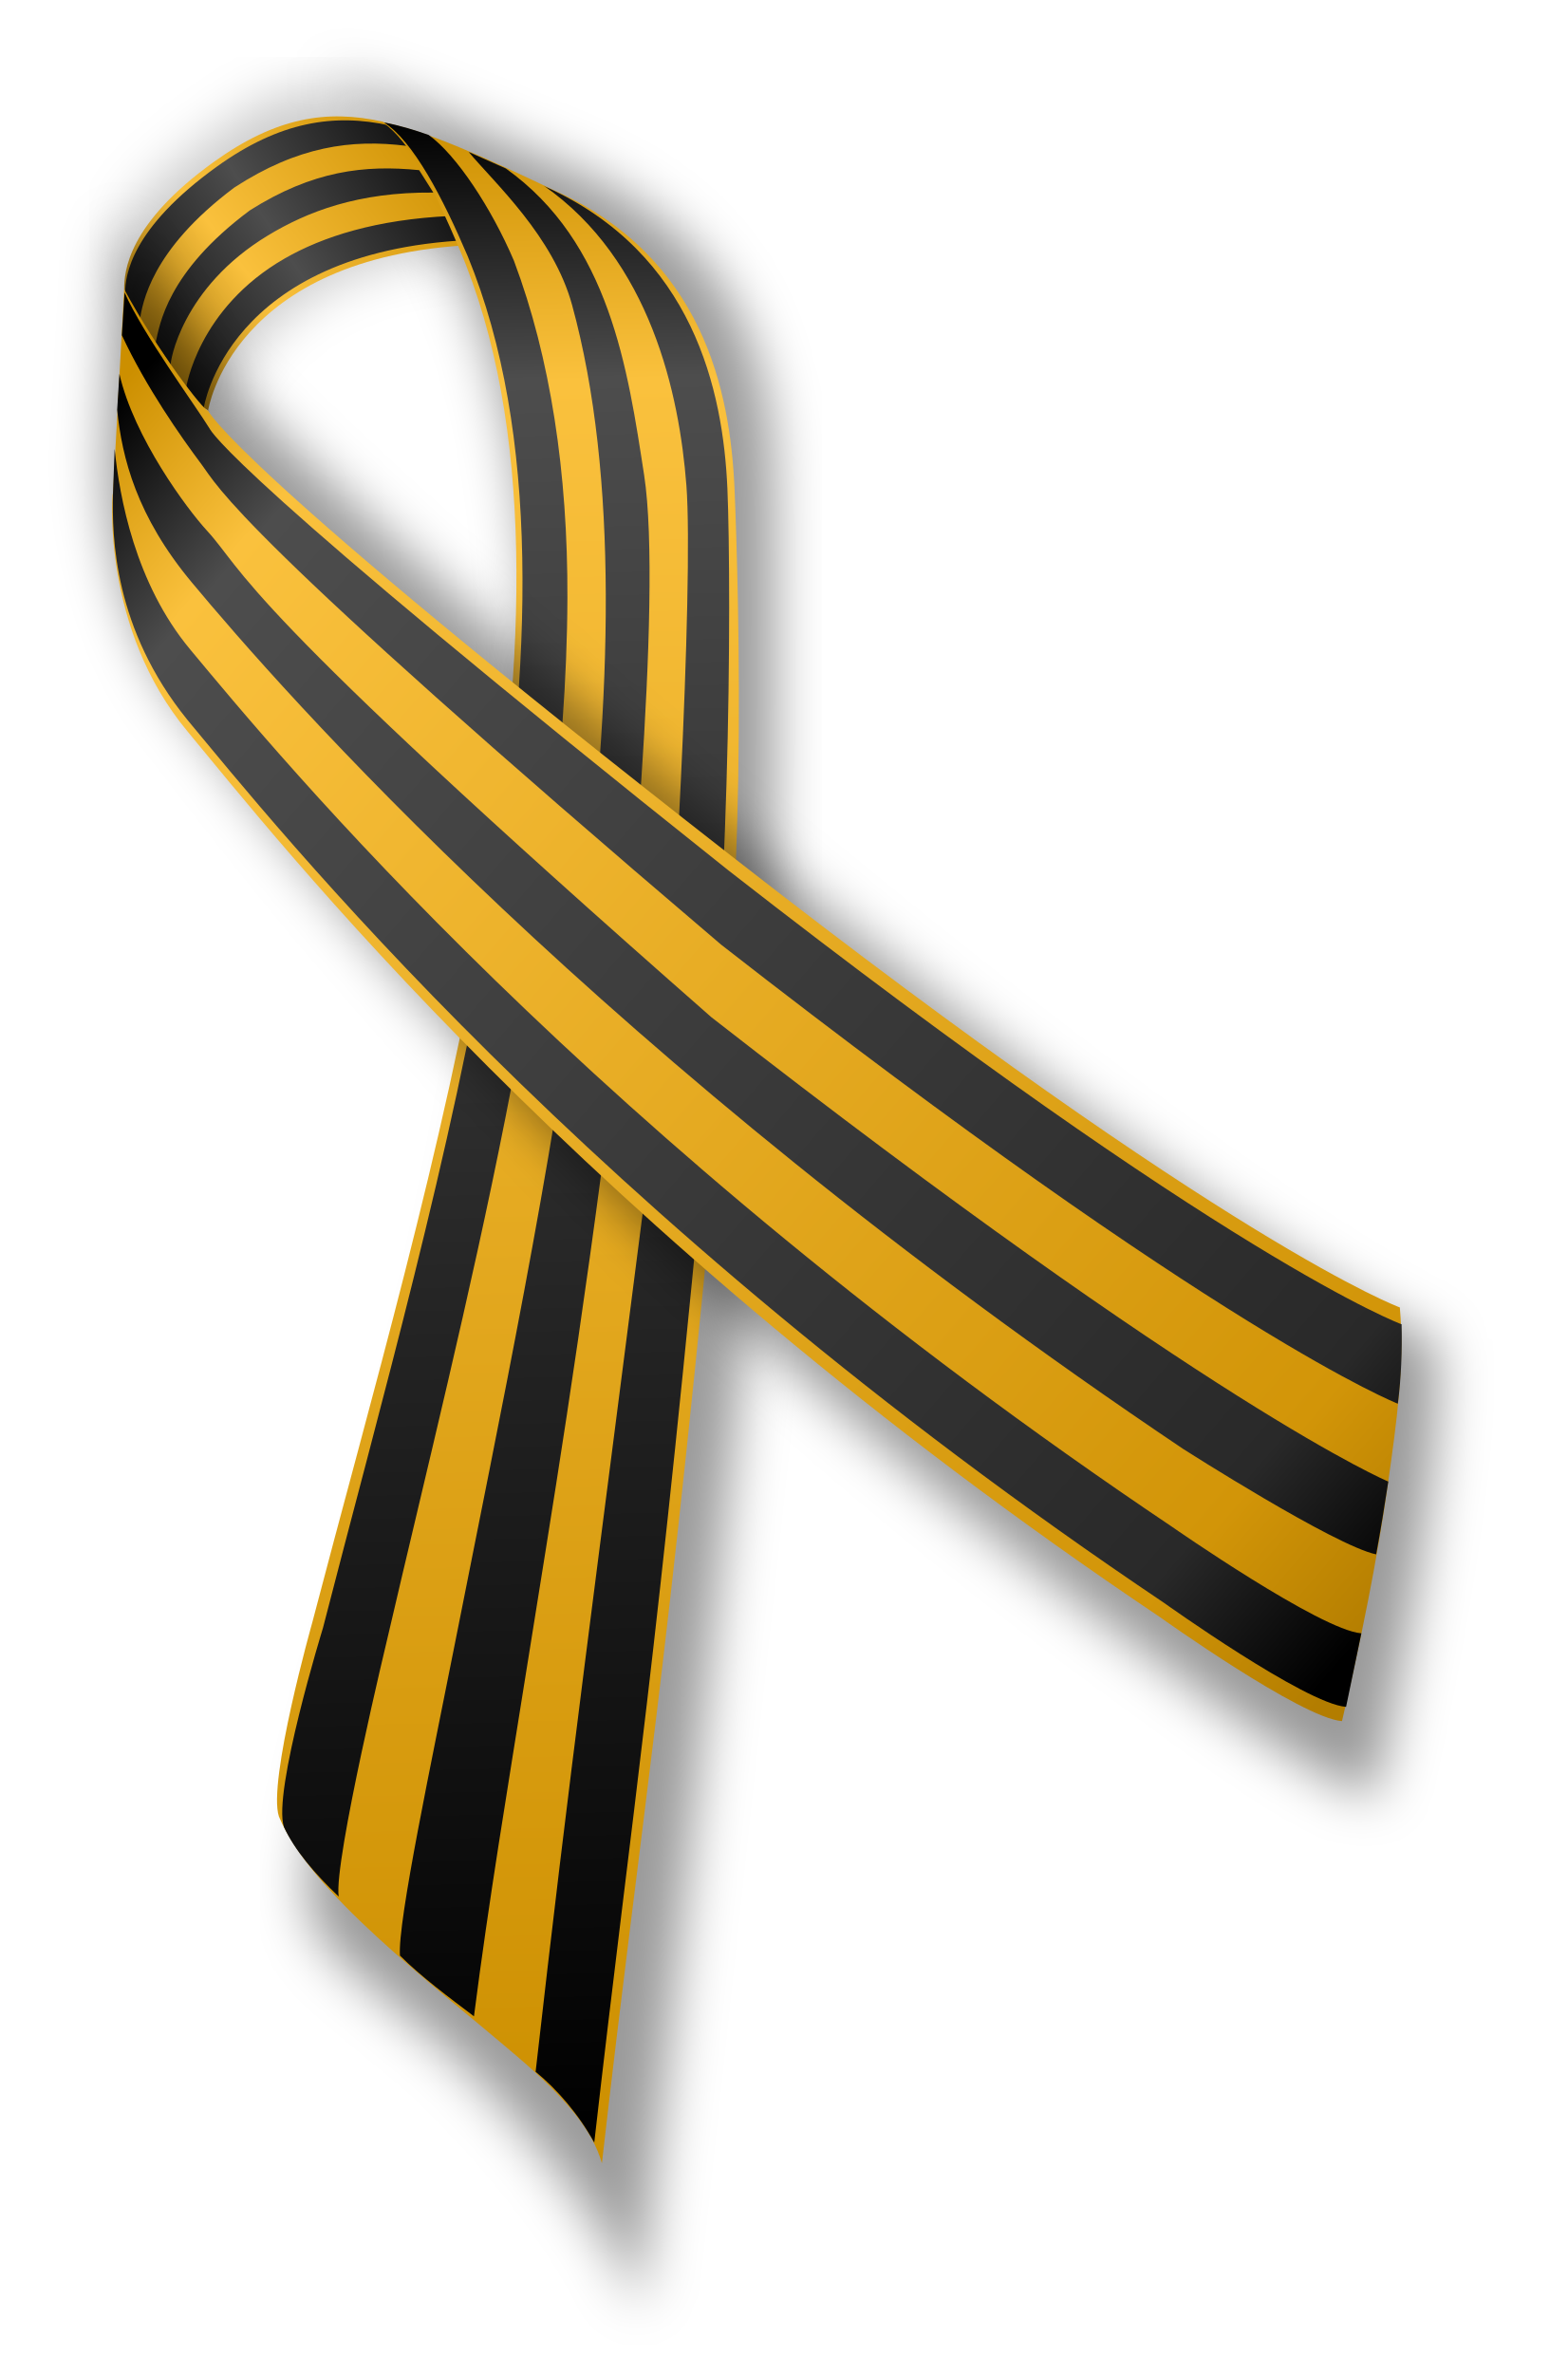
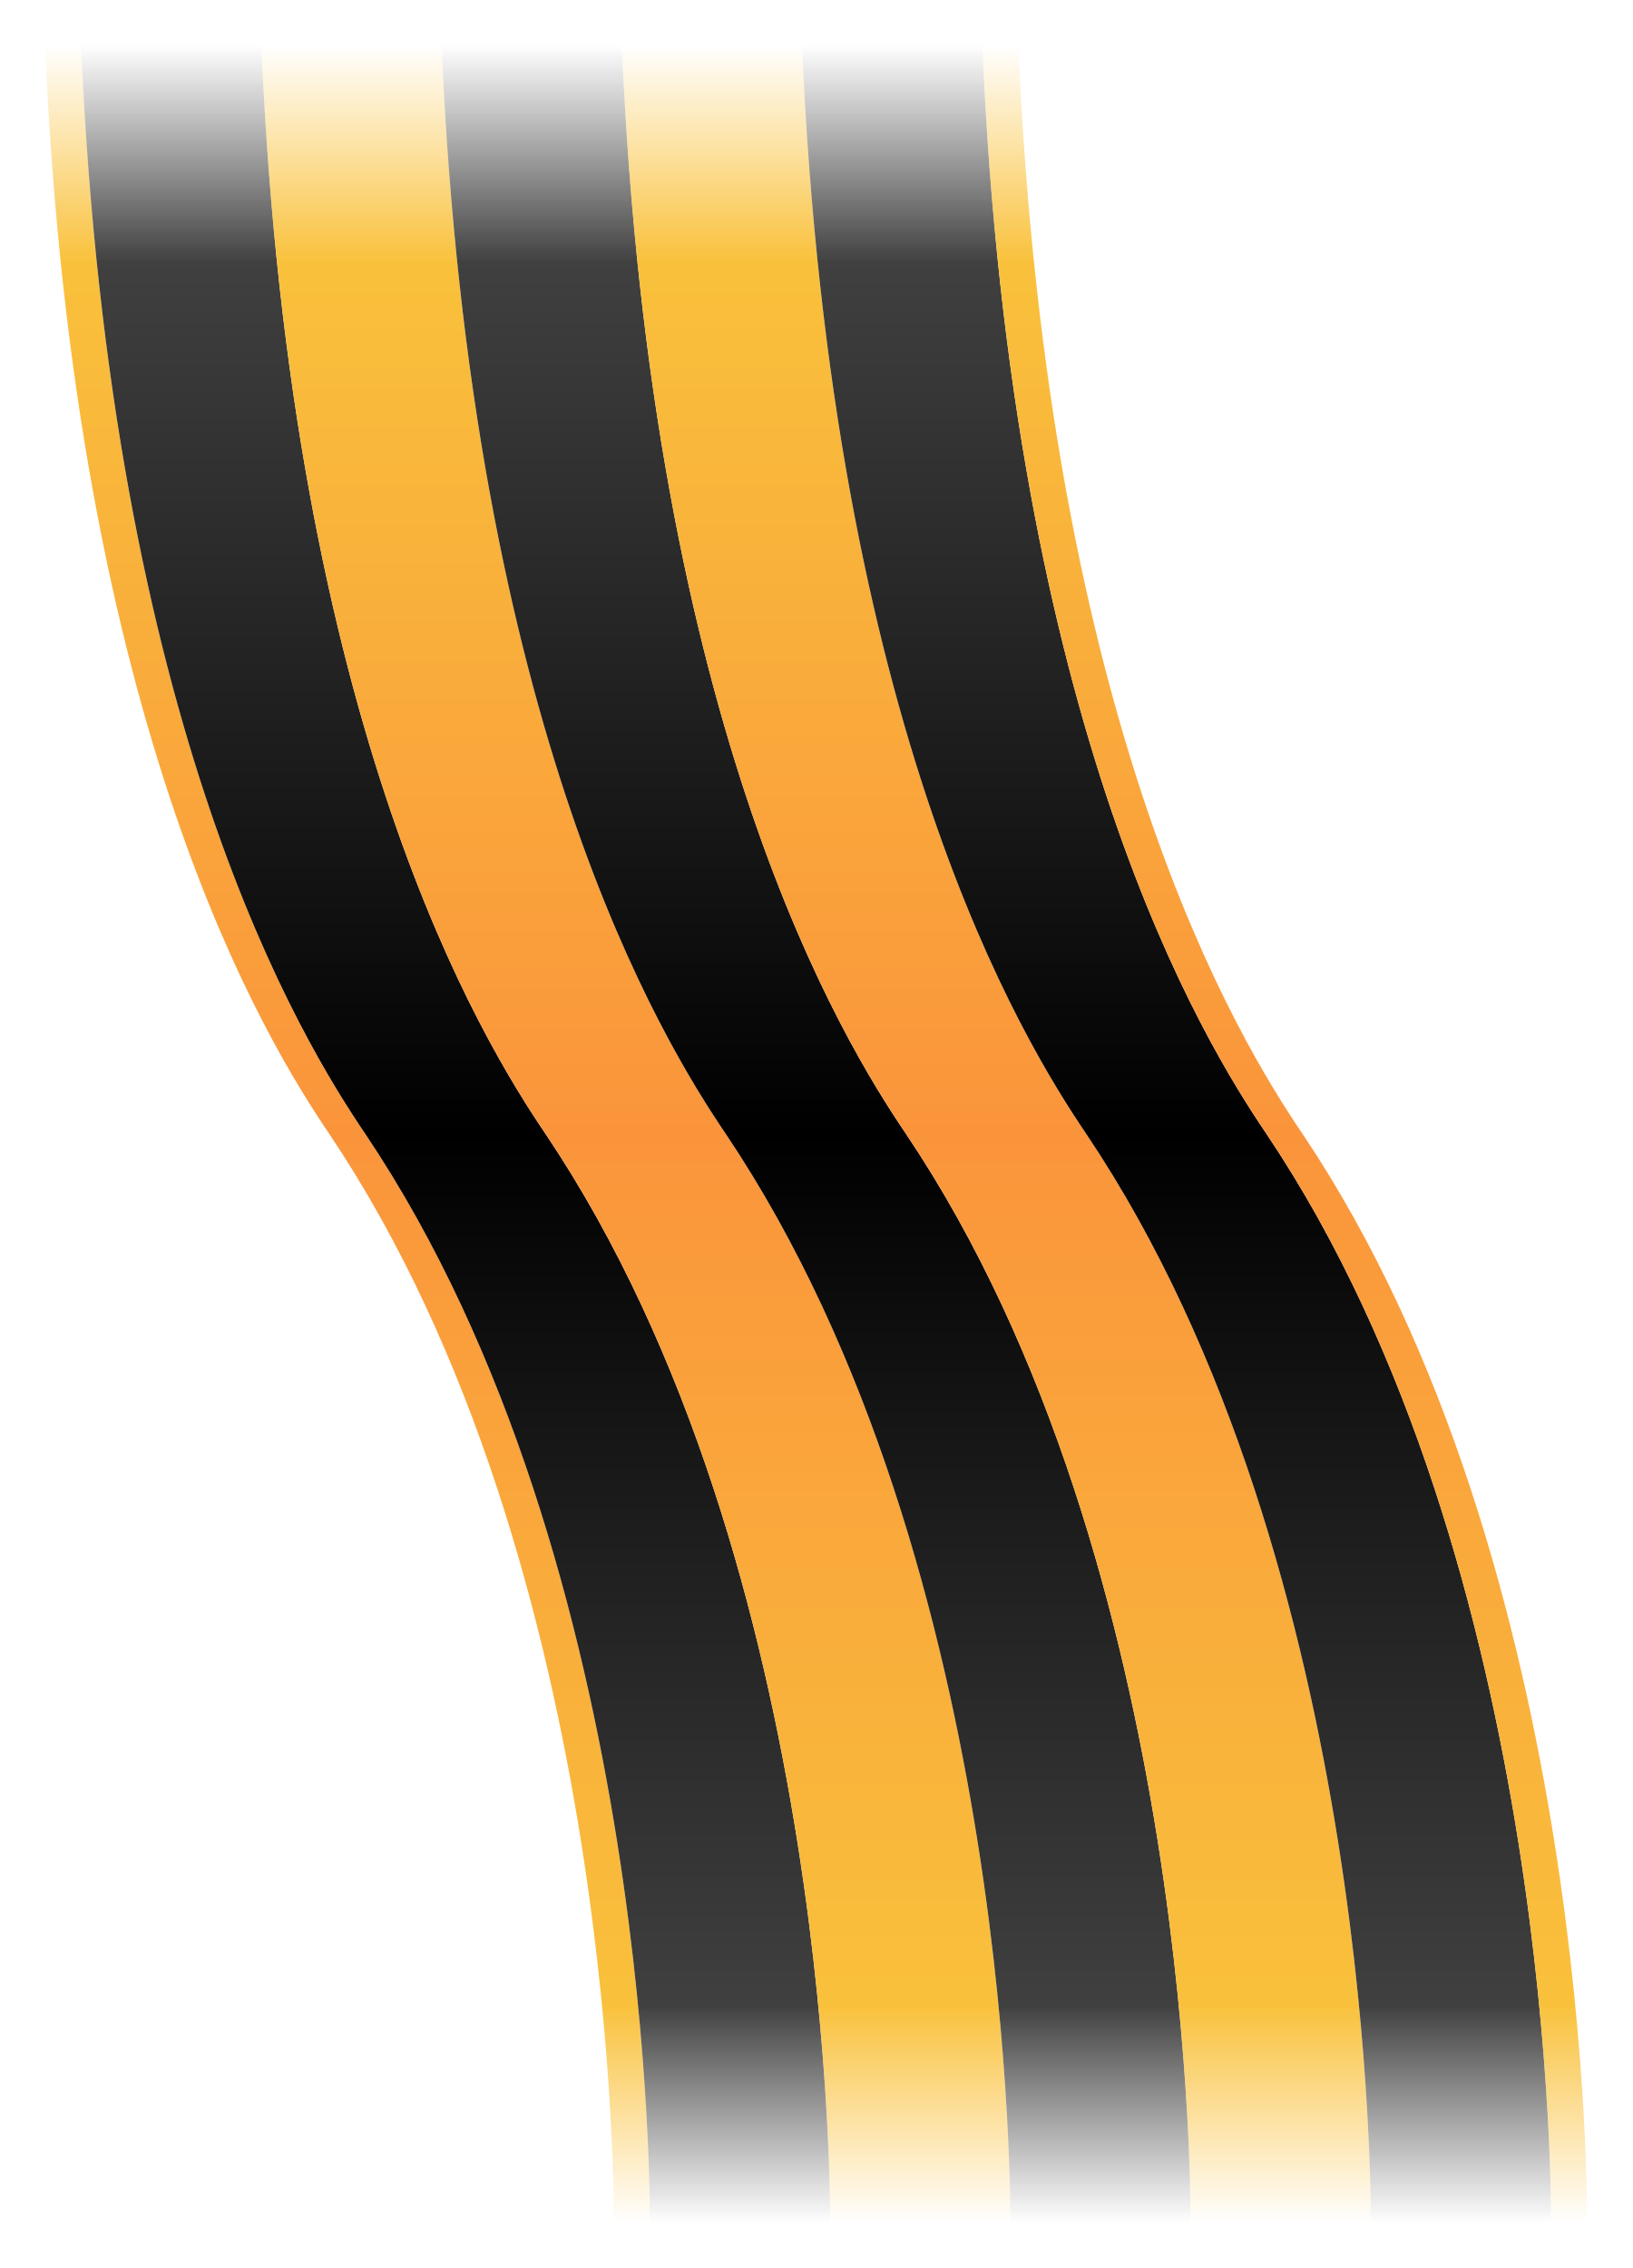
- <svg xmlns="http://www.w3.org/2000/svg" width="555" height="840" style="shape-rendering:geometricPrecision; text-rendering:geometricPrecision; image-rendering:optimizeQuality; fill-rule:evenodd; clip-rule:evenodd" viewBox="2000 550 18500 28000" version="1.0">
-   <defs>
-     <style type="text/css">
-    
-     .fil0 {fill:black;fill-rule:nonzero;fill-opacity:0.2}
-     .fil1 {fill:black;fill-rule:nonzero;fill-opacity:0.396}
-     .fil6 {fill:black;fill-rule:nonzero;fill-opacity:0.4}
-     .fil5 {fill:url(#id0);fill-rule:nonzero}
-     .fil4 {fill:url(#id1);fill-rule:nonzero}
-     .fil3 {fill:url(#id2);fill-rule:nonzero}
-     .fil8 {fill:url(#id3);fill-rule:nonzero}
-     .fil7 {fill:url(#id4);fill-rule:nonzero}
-     .fil2 {fill:url(#id5);fill-rule:nonzero}
-    
-   </style>
-     <linearGradient id="id0" gradientUnits="userSpaceOnUse" x1="7664.33" y1="1942.72" x2="8166.88" y2="25882.6">
-       <stop offset="0" style="stop-color:black" />
-       <stop offset="0.129" style="stop-color:#4D4D4D" />
-       <stop offset="1" style="stop-color:black" />
+ <svg xmlns="http://www.w3.org/2000/svg" xmlns:xlink="http://www.w3.org/1999/xlink" version="1.0" width="724.44" height="1006.71" id="svg2">
+   <defs id="defs4">
+     <linearGradient id="linearGradient5558">
+       <stop style="stop-color:#fac13b;stop-opacity:0" offset="0" id="stop5560" />
+       <stop style="stop-color:#f9c13b;stop-opacity:1" offset="0.1" id="stop5572" />
+       <stop style="stop-color:#fa943b;stop-opacity:1" offset="0.5" id="stop5574" />
+       <stop style="stop-color:#f9c13b;stop-opacity:1" offset="0.9" id="stop5576" />
+       <stop style="stop-color:#fac13b;stop-opacity:0" offset="1" id="stop5562" />
    </linearGradient>
-     <linearGradient id="id1" gradientUnits="userSpaceOnUse" x1="7691.94" y1="1941.36" x2="8199.69" y2="26128.8">
-       <stop offset="0" style="stop-color:#CC8F00" />
-       <stop offset="0.129" style="stop-color:#FAC13D" />
-       <stop offset="1" style="stop-color:#CC8F00" />
+     <linearGradient id="linearGradient5540">
+       <stop style="stop-color:#404040;stop-opacity:0" offset="0" id="stop5542" />
+       <stop style="stop-color:#404040;stop-opacity:1" offset="0.1" id="stop5554" />
+       <stop style="stop-color:black;stop-opacity:1" offset="0.5" id="stop5552" />
+       <stop style="stop-color:#404040;stop-opacity:1" offset="0.9" id="stop5556" />
+       <stop style="stop-color:#404040;stop-opacity:0" offset="1" id="stop5544" />
    </linearGradient>
-     <linearGradient id="id2" gradientUnits="userSpaceOnUse" x1="3375.52" y1="5022.98" x2="7636.73" y2="2232.44">
-       <stop offset="0" style="stop-color:black" />
-       <stop offset="0.49" style="stop-color:#4D4D4D" />
-       <stop offset="1" style="stop-color:black" />
-     </linearGradient>
-     <linearGradient id="id3" gradientUnits="userSpaceOnUse" x1="3119.99" y1="5609.3" x2="18747.4" y2="19082.8">
-       <stop offset="0" style="stop-color:black" />
-       <stop offset="0.11" style="stop-color:#4D4D4D" />
-       <stop offset="0.89" style="stop-color:#292929" />
-       <stop offset="1" style="stop-color:black" />
-     </linearGradient>
-     <linearGradient id="id4" gradientUnits="userSpaceOnUse" x1="2981.37" y1="5596.39" x2="18787.5" y2="19224">
-       <stop offset="0" style="stop-color:#CC8F00" />
-       <stop offset="0.11" style="stop-color:#FAC13D" />
-       <stop offset="0.89" style="stop-color:#D29508" />
-       <stop offset="1" style="stop-color:#B37D00" />
-     </linearGradient>
-     <linearGradient id="id5" gradientUnits="userSpaceOnUse" x1="3651.6" y1="5086.46" x2="7405.73" y2="2228.38">
-       <stop offset="0" style="stop-color:#996B00" />
-       <stop offset="0.38" style="stop-color:#FAC13D" />
-       <stop offset="1" style="stop-color:#CC8F00" />
-     </linearGradient>
-     <filter id="filter3411">
-       <feGaussianBlur stdDeviation="300" id="feGaussianBlur3413" />
-     </filter>
+     <linearGradient x1="590.012" y1="64.562" x2="590.012" y2="1031.273" id="linearGradient5546" xlink:href="#linearGradient5540" gradientUnits="userSpaceOnUse" />
+     <linearGradient x1="263.793" y1="64.562" x2="263.793" y2="1031.273" id="linearGradient5548" xlink:href="#linearGradient5540" gradientUnits="userSpaceOnUse" />
+     <linearGradient x1="430.012" y1="64.562" x2="430.012" y2="1031.273" id="linearGradient5550" xlink:href="#linearGradient5540" gradientUnits="userSpaceOnUse" />
+     <linearGradient x1="350.012" y1="1031.273" x2="350.012" y2="64.562" id="linearGradient5564" xlink:href="#linearGradient5558" gradientUnits="userSpaceOnUse" />
+     <linearGradient x1="81.575" y1="1031.273" x2="81.575" y2="64.562" id="linearGradient5566" xlink:href="#linearGradient5558" gradientUnits="userSpaceOnUse" />
+     <linearGradient x1="350.012" y1="64.562" x2="350.012" y2="1031.273" id="linearGradient5568" xlink:href="#linearGradient5558" gradientUnits="userSpaceOnUse" />
+     <linearGradient x1="81.575" y1="64.562" x2="81.575" y2="1031.273" id="linearGradient5570" xlink:href="#linearGradient5558" gradientUnits="userSpaceOnUse" />
  </defs>
-   <g id="Layer_x0020_1">
-     <path id="path6129" class="fil0" style="filter:url(#filter3411)" d="M7764.39 3472.8c0,0 -707.18,-1102.94 -1646.37,-1797.5 -661.23,-147.6 -864.65,-55.45 -1600.97,473.68 -1019.44,732.55 -1032.59,1016.01 -1032.59,1220.83 390.78,1513.63 841.08,1840.23 1165.43,2069.68 0,0 -22.26,-10.11 -22.26,-10.11 0,0 269.56,-1820.05 3136.76,-1956.58z" />
-     <path id="path2187" class="fil1" style="filter:url(#filter3411)" d="M5852.78 1447.54c311.12,302.44 1316.66,837.13 1221.33,1617.65 2492.07,4254.12 611.02,11998.7 -971.25,17422.7 0,0 -613.12,2165.01 -454.9,2590.43 158.23,425.42 82.52,383.73 1308.77,1376.37 1086.55,879.52 2401.9,2564.51 2599.67,3379.88l1553.78 -14514c0,0 54.32,-6062.13 14.77,-7267.48 -39.55,-1205.34 -435.13,-2728.5 -2452.52,-3543.87 -945.58,-382.17 -2143.6,-926.42 -2819.65,-1061.66z" />
-     <g id="_149282840">
-       <path id="path2397" class="fil2" d="M7591.98 3439.2c0,0 -132.31,-758.02 -1071.5,-1452.58 -661.23,-147.59 -1260.67,-55.45 -1996.99,473.67 -1019.44,732.58 -1058.14,1297.07 -1058.14,1501.88 390.78,1513.63 687.77,1214.27 1012.13,1443.72 0,0 -22.27,-10.12 -22.27,-10.12 0,0 269.57,-1820.04 3136.77,-1956.57z" />
-       <path id="path2397_0" class="fil3" d="M3476.96 4006.98c0,-204.81 65.47,-760.38 1084.91,-1492.95 736.32,-529.13 1380.37,-630.19 2041.6,-482.6l194.18 239.89c-650.34,-82.49 -1286.73,5.99 -2032.68,491.52 -991.6,741.86 -1082.16,1369.93 -1115.76,1563.53l-172.25 -319.39zm359.73 585.77c47.37,-204.78 127.65,-828.68 1112.51,-1561.25 742.01,-468.53 1353.44,-538.25 1996.99,-473.68l166.93 264.35c-892.1,-7.96 -1491.27,227.98 -1950.7,505.6 -1020.66,616.76 -1158.31,1499.67 -1147.62,1527.48l-178.11 -262.5zm359.06 537.24c0,0 134.57,-939.18 1164.08,-1530.19 451.13,-258.99 1079.26,-459.7 1952.86,-501.3l222.6 284.01c-2867.2,136.54 -3132.7,1989.08 -3132.7,1989.08l-206.84 -241.6z" />
-     </g>
-     <g id="_149137736">
-       <path id="path2399" class="fil4" d="M6517.82 1994.62c339.85,237.67 611.69,809.19 902.19,1490.07 1777.66,4166.62 -370.66,10990.5 -1735.99,16212.9 0,0 -529.07,1877.33 -392.54,2286.93 373.95,896.52 1764.79,1937.28 2794.83,2816.33 602.79,514.43 909.22,894.18 1016.16,1274.6 479.79,-4213.12 771.51,-5713.85 1428.48,-12760.8 56.45,-605.58 154.03,-2105.15 180.28,-3584.57 25.44,-1433.91 -19.13,-2848.95 -43.74,-3412.78 -50.64,-1159.93 -375.47,-2730.67 -2116.27,-3515.73 -796.15,-378.98 -1539.96,-720.61 -2033.4,-807.01z" />
-       <path id="path2399_1" class="fil5" d="M7058.28 2142.72c328.18,234.39 742.54,865.97 1005.8,1483.02 432.78,1150.18 636.15,2506.52 631.45,3978.42 -12.22,3828.87 -1231.64,8439.99 -2115.2,12239.9 0,0 -644.68,2674.47 -583.83,3084.07 -282.36,-268.67 -522.79,-551.78 -646.04,-820.43 -136.53,-409.6 459.92,-2346.85 459.92,-2346.85 1342.87,-5222.41 3418.97,-12019.5 1709.22,-16186.2 -290.5,-680.89 -641.22,-1360.65 -989.99,-1580.48 189.07,36.68 362.44,89.04 528.67,148.56zm910.34 395.16c1225.29,872.75 1439.18,2365.77 1632.12,3617.49 223.52,1450.02 -196.18,5800.86 -348.43,7017.09 -403.95,3226.84 -755.54,5294.26 -1034.13,7046.02 -230.83,1451.45 -449.96,2750.88 -625.37,4122.93 -290.34,-219.76 -622.72,-466.74 -873.25,-716.31 -30.58,-394.46 376.86,-2307.81 650.66,-3693.99 1051.11,-5321.3 2483.49,-11744.1 1380.95,-15780.5 -222.28,-813.77 -915.65,-1442.36 -1220.76,-1807.61 146.07,64.96 292.13,129.92 438.21,194.91zm472 217.01c1740.79,785.06 2092.14,2402.55 2142.77,3562.47 25.01,572.79 33.9,2024.01 -10.89,3481.06 -44.8,1457.07 -126.53,2920.04 -182.12,3516.29 -649.45,6966.68 -909.17,8413.58 -1378.21,12516.4 -187.26,-340.71 -445.09,-633.86 -692.01,-835.28 399.33,-3524.75 647.46,-5315.84 1467.91,-11721.2 152.53,-1190.76 399.54,-5851.78 311.42,-6997.34 -82.77,-1076.17 -424.15,-2660.31 -1684.62,-3537.48l25.75 15.05z" />
-     </g>
-     <path id="path3168" class="fil6" style="filter:url(#filter3411)" d="M4414.62 4715.32c0,0 -559.7,-780.36 -1022.44,-1579.54 0,225.65 -141.02,2670.17 -141.02,2670.17 0,0 -141.02,1729.97 916.66,3083.87 1057.67,1353.88 4759.56,6430.96 11846,11508 0,0 1727.53,1316.28 2221.12,1353.89 0,0 881.4,-3948.84 705.12,-5377.95 0,0 -2044.85,-789.78 -8144.14,-5866.86 -6099.29,-5077.07 -6381.33,-5791.63 -6381.33,-5791.63z" />
-     <g id="_150169368">
-       <path id="path2258" class="fil7" d="M3333.24 6370.43l132.11 -2408.26c397.44,737.97 945.25,1444.76 989.86,1433.6 0,0 273.07,648.53 6178.14,5256.53 5905.07,4608 7884.81,5324.8 7884.81,5324.8 58.41,684.07 -40.37,1364.52 -136.54,2052.2 -131.72,941.85 -327.57,1894.34 -546.13,2828.87 -477.87,-34.13 -2150.4,-1228.79 -2150.4,-1228.79 -6860.8,-4608.01 -10444.8,-9216.01 -11468.8,-10444.8 -1024,-1228.79 -887.46,-2798.93 -887.46,-2798.93l4.42 -15.2z" />
-       <path id="path2258_2" class="fil8" d="M3438.12 4505.35l31.78 -503.21c216.39,488.8 833.66,1328.82 1002.04,1602.62 23.69,38.51 264.51,551.08 6129.12,5219.77 5905.07,4608 7937.81,5351.31 7937.81,5351.31 7.38,312.39 -4.43,624.79 -44.23,937.16 0,0 -2081.12,-809.35 -7986.19,-5417.36 -5757.47,-4900.55 -5932.68,-5401.76 -6128.58,-5663.81 -246.11,-329.2 -656.23,-912.72 -941.75,-1526.48zm-28.88 457.31l-26.42 423.78c56.61,566.17 229.93,1255.05 879.92,2035.03 1024,1228.81 4840,5618.57 11700.8,10226.6 0,0 1783.35,1139.25 2275.07,1242.64 52.89,-286.33 99.71,-572.67 143.17,-858.99 0,0 -2082.59,-871.26 -7987.67,-5479.26 -5651.03,-4961.2 -5494.47,-5243.93 -5955.73,-5745.51 -228.62,-248.62 -857.71,-1092.21 -1029.14,-1844.27zm-56.48 883.61l-19.52 524.16c-12.1,514.5 7.94,1598.94 877.73,2672.91 1024,1228.81 4661.38,5809.82 11522.2,10417.8 0,0 1672.53,1194.67 2150.4,1228.8l180.47 -867.91c-477.87,-34.13 -2233.52,-1256.5 -2233.52,-1256.5 -6860.8,-4608 -10562.4,-9123.62 -11586.4,-10352.4 -650,-779.99 -834.75,-1800.68 -891.36,-2366.85z" />
-     </g>
+   <g transform="translate(-61.57511,-44.56184)" id="layer1">
+     <path d="M 334.003,1031.273 C 334.003,1031.273 350.003,1031.273 350.003,1031.273 C 350.003,1031.273 353.389,741.041 223.781,547.955 C 195.748,506.543 110.646,369.031 97.575,64.562 L 81.575,64.562 C 94.646,369.031 179.748,506.543 207.781,547.955 C 337.389,741.041 334.003,1031.273 334.003,1031.273 z " style="fill:url(#linearGradient5570);fill-opacity:1;fill-rule:evenodd;stroke:none;stroke-width:1px;stroke-linecap:butt;stroke-linejoin:miter;stroke-opacity:1" id="path1910" />
+     <path d="M 350.003,1031.273 C 350.003,1031.273 430.003,1031.273 430.003,1031.273 C 430.003,1031.273 433.389,741.041 303.781,547.955 C 275.748,506.543 190.646,369.031 177.575,64.562 L 97.575,64.562 C 110.646,369.031 195.748,506.543 223.781,547.955 C 353.389,741.041 350.003,1031.273 350.003,1031.273 z " style="fill:url(#linearGradient5550);fill-opacity:1;fill-rule:evenodd;stroke:none;stroke-width:1px;stroke-linecap:butt;stroke-linejoin:miter;stroke-opacity:1" id="path1917" />
+     <path d="M 430.003,1031.273 C 430.003,1031.273 510.003,1031.273 510.003,1031.273 C 510.003,1031.273 513.389,741.041 383.781,547.955 C 355.748,506.543 270.646,369.031 257.575,64.562 L 177.575,64.562 C 190.646,369.031 275.748,506.543 303.781,547.955 C 433.389,741.041 430.003,1031.273 430.003,1031.273 z " style="fill:url(#linearGradient5568);fill-opacity:1;fill-rule:evenodd;stroke:none;stroke-width:1px;stroke-linecap:butt;stroke-linejoin:miter;stroke-opacity:1" id="path1924" />
+     <path d="M 510.003,1031.273 C 510.003,1031.273 590.003,1031.273 590.003,1031.273 C 590.003,1031.273 593.389,741.041 463.781,547.955 C 435.748,506.543 350.646,369.031 337.575,64.562 L 257.575,64.562 C 270.646,369.031 355.748,506.543 383.781,547.955 C 513.389,741.041 510.003,1031.273 510.003,1031.273 z " style="fill:url(#linearGradient5548);fill-opacity:1;fill-rule:evenodd;stroke:none;stroke-width:1px;stroke-linecap:butt;stroke-linejoin:miter;stroke-opacity:1" id="path1926" />
+     <path d="M 590.003,1031.273 C 590.003,1031.273 670.003,1031.273 670.003,1031.273 C 670.003,1031.273 673.389,741.041 543.781,547.955 C 515.748,506.543 430.646,369.031 417.575,64.562 L 337.575,64.562 C 350.646,369.031 435.748,506.543 463.781,547.955 C 593.389,741.041 590.003,1031.273 590.003,1031.273 z " style="fill:url(#linearGradient5566);fill-opacity:1;fill-rule:evenodd;stroke:none;stroke-width:1px;stroke-linecap:butt;stroke-linejoin:miter;stroke-opacity:1" id="path1928" />
+     <path d="M 670.003,1031.273 C 670.003,1031.273 750.003,1031.273 750.003,1031.273 C 750.003,1031.273 753.389,741.041 623.781,547.955 C 595.748,506.543 510.646,369.031 497.575,64.562 L 417.575,64.562 C 430.646,369.031 515.748,506.543 543.781,547.955 C 673.389,741.041 670.003,1031.273 670.003,1031.273 z " style="fill:url(#linearGradient5546);fill-opacity:1;fill-rule:evenodd;stroke:none;stroke-width:1px;stroke-linecap:butt;stroke-linejoin:miter;stroke-opacity:1" id="path1930" />
+     <path d="M 750.003,1031.273 C 750.003,1031.273 766.003,1031.273 766.003,1031.273 C 766.003,1031.273 769.389,741.041 639.781,547.955 C 611.748,506.543 526.646,369.031 513.575,64.562 L 497.575,64.562 C 510.646,369.031 595.748,506.543 623.781,547.955 C 753.389,741.041 750.003,1031.273 750.003,1031.273 z " style="fill:url(#linearGradient5564);fill-opacity:1;fill-rule:evenodd;stroke:none;stroke-width:1px;stroke-linecap:butt;stroke-linejoin:miter;stroke-opacity:1" id="path1934" />
  </g>
</svg>
